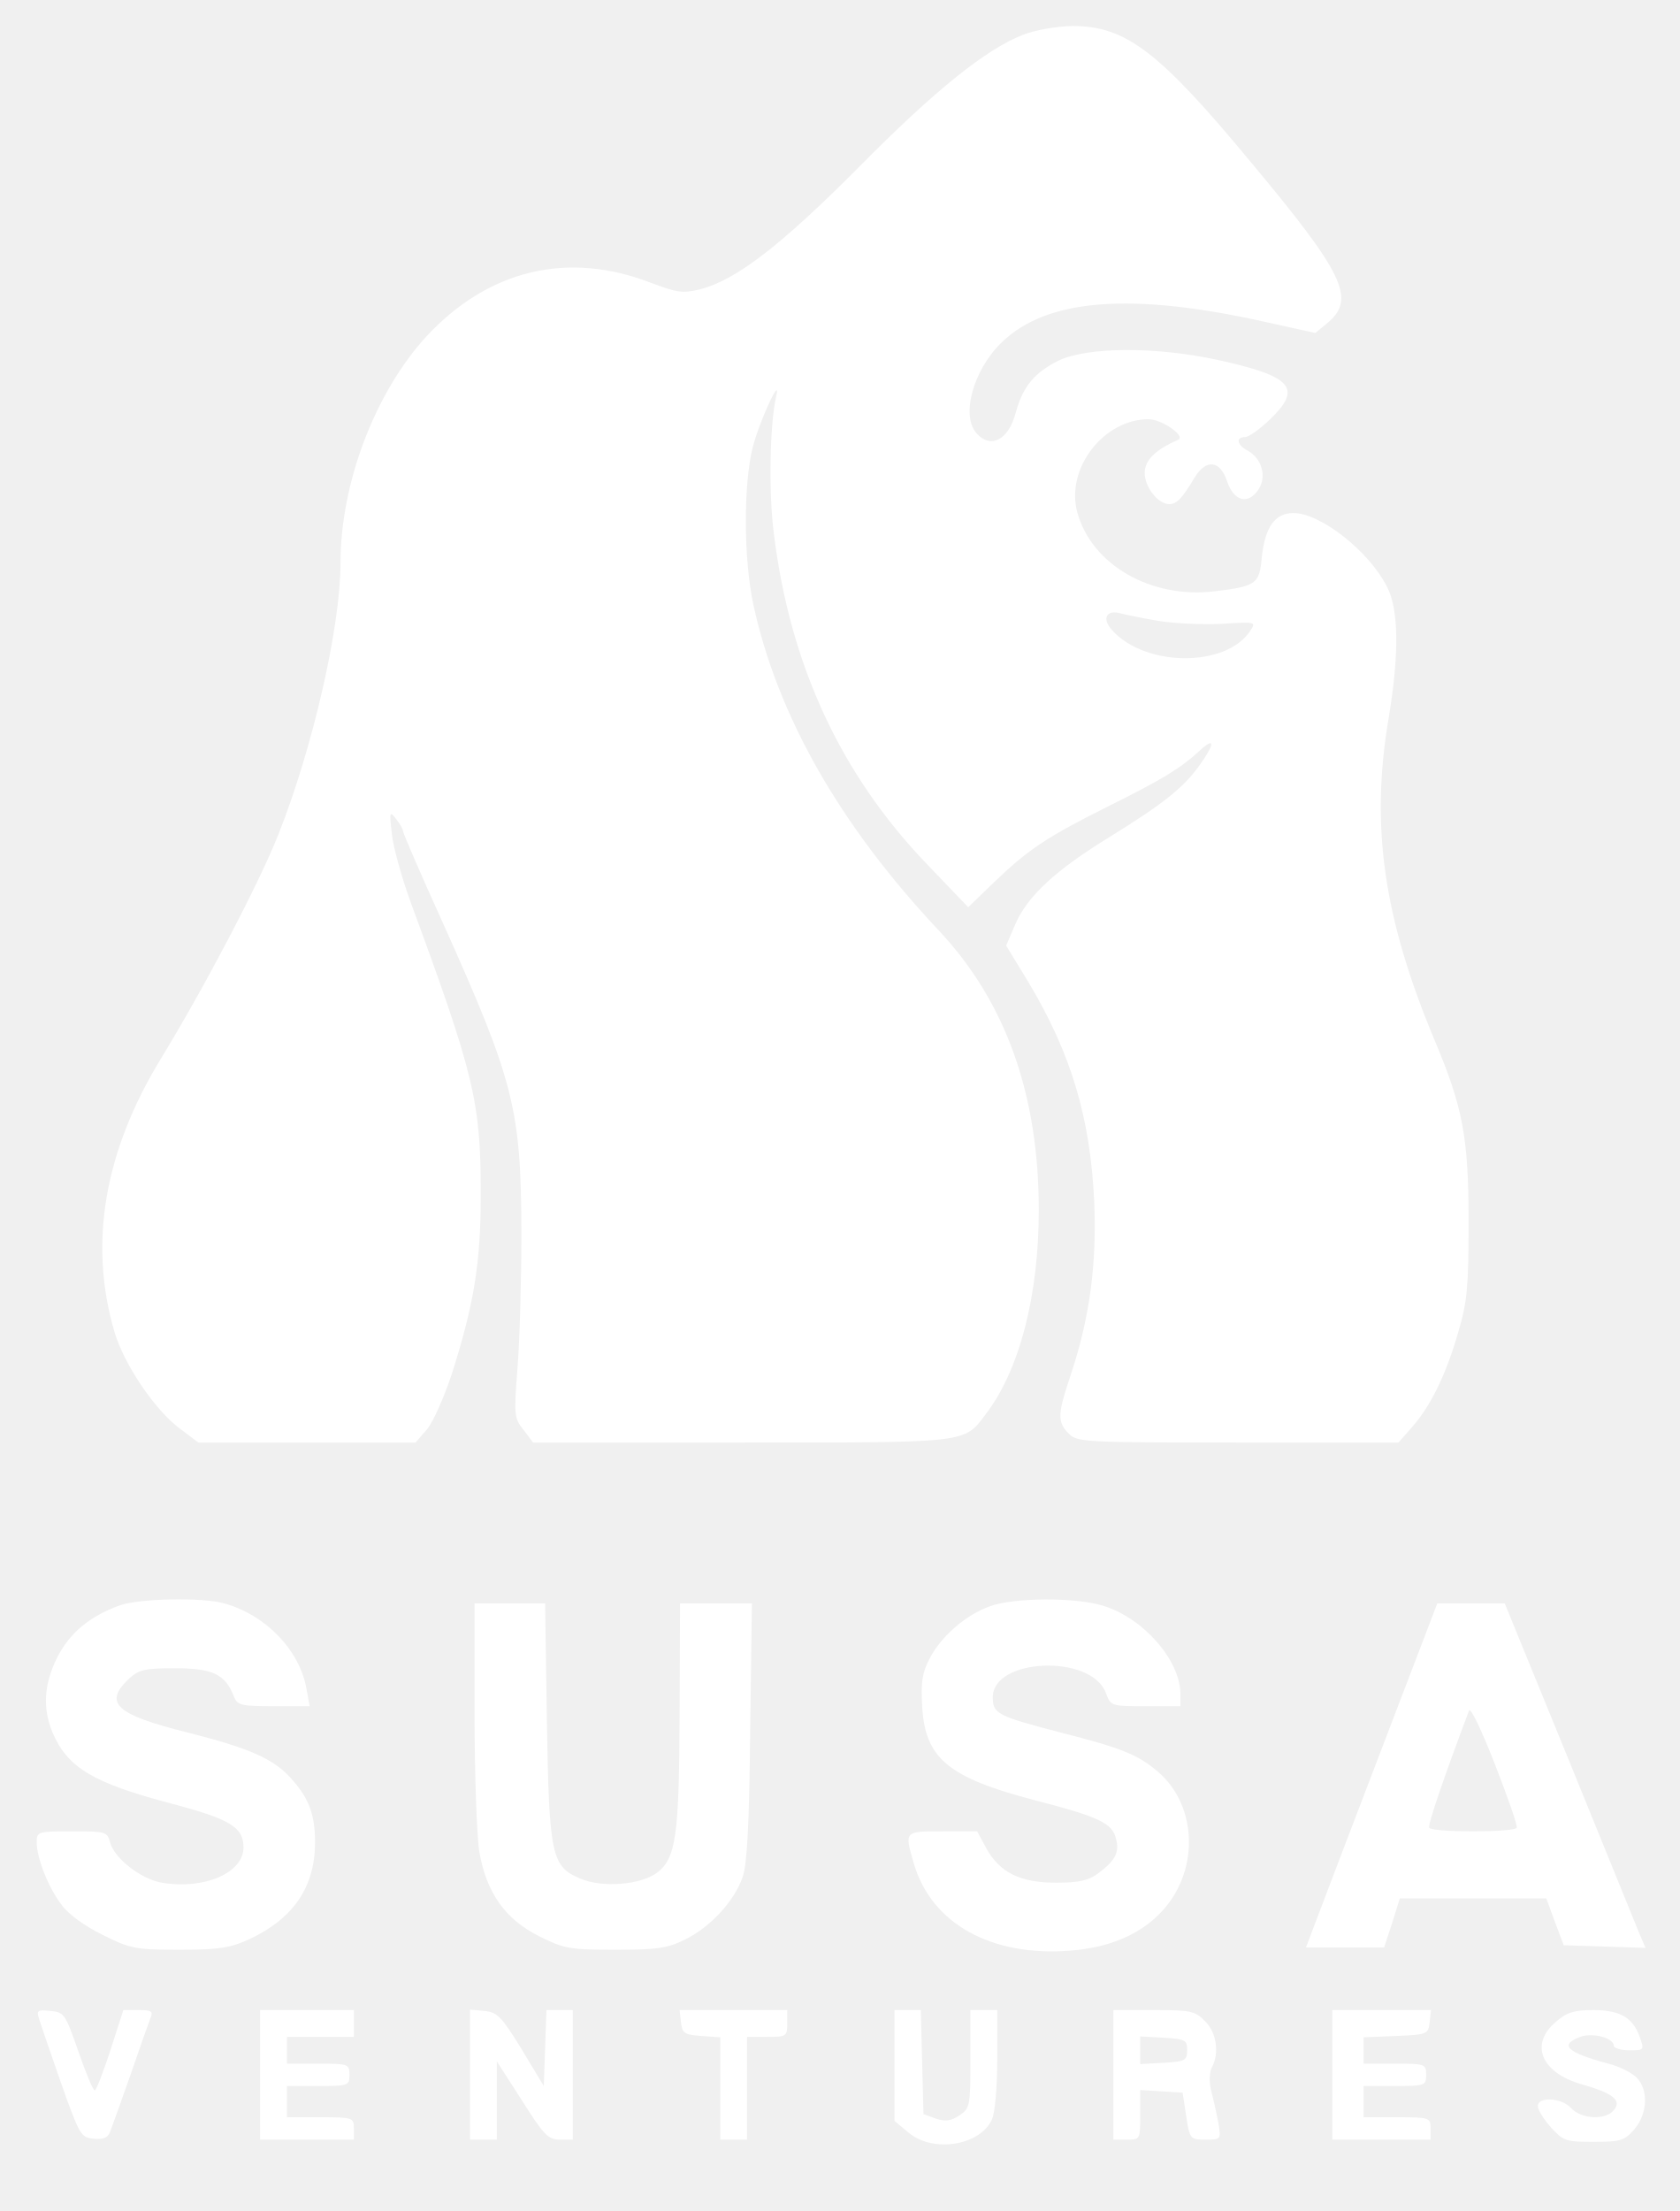
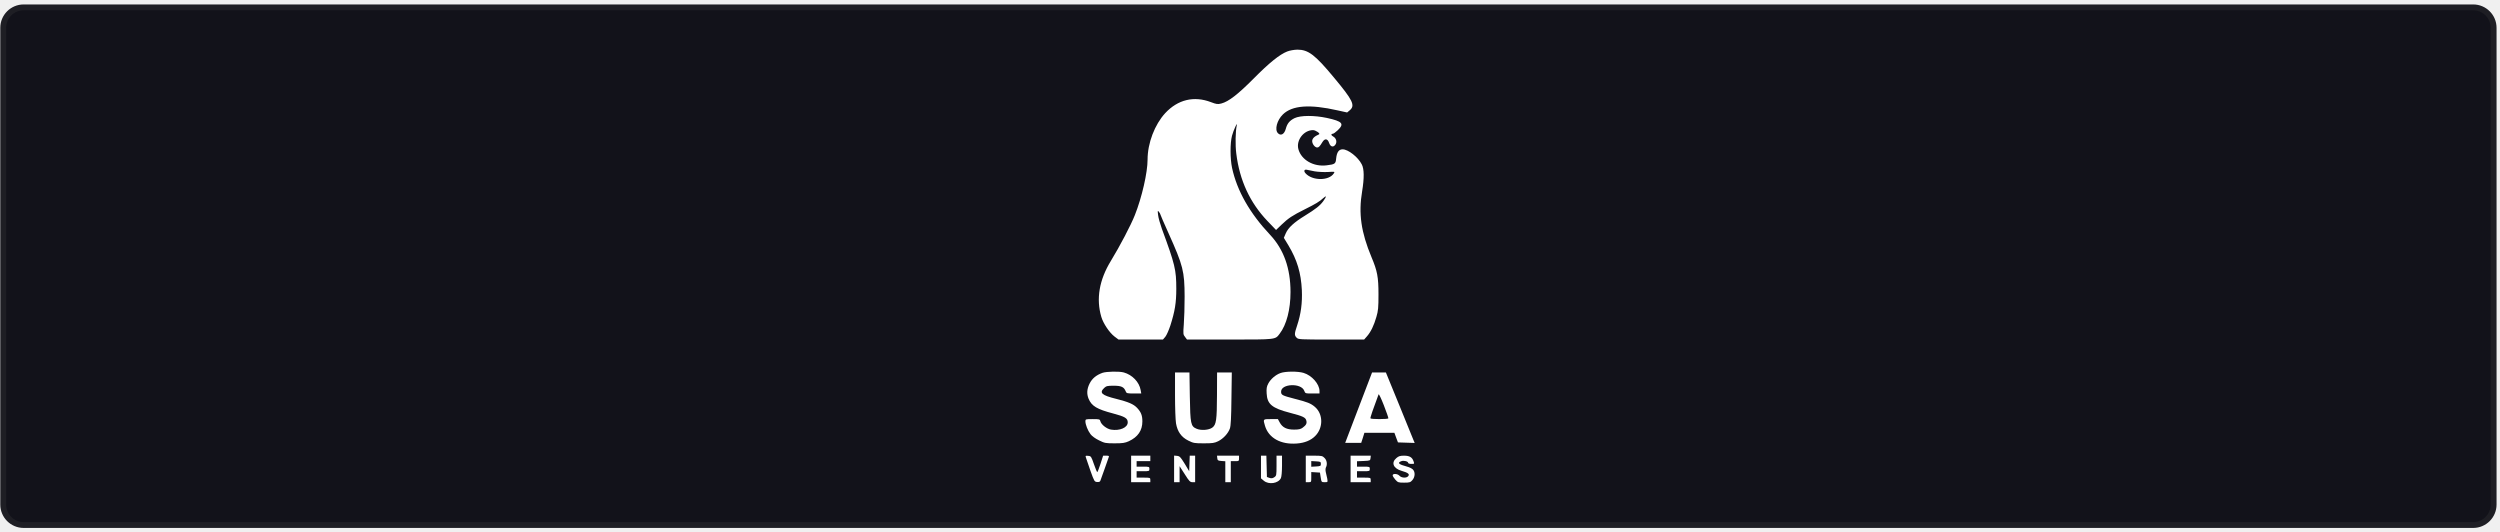
- <svg xmlns="http://www.w3.org/2000/svg" width="19" height="25" viewBox="0 0 19 25" fill="none">
-   <g clip-path="url(#clip0_4866_4566)">
-     <path d="M11.566 0.395C11.152 0.557 10.571 1.021 9.712 1.891C8.833 2.775 8.327 3.164 7.923 3.27C7.716 3.32 7.661 3.31 7.352 3.194C6.413 2.835 5.523 3.053 4.826 3.8C4.245 4.432 3.851 5.458 3.851 6.367C3.851 7.085 3.538 8.454 3.149 9.434C2.931 9.985 2.325 11.142 1.82 11.97C1.178 13.021 1.001 14.062 1.294 15.058C1.4 15.421 1.744 15.932 2.022 16.144L2.244 16.311H3.472H4.7L4.831 16.159C4.902 16.073 5.023 15.795 5.109 15.538C5.362 14.744 5.437 14.28 5.437 13.507C5.437 12.456 5.367 12.162 4.639 10.187C4.543 9.919 4.447 9.581 4.432 9.429C4.402 9.181 4.407 9.166 4.477 9.257C4.523 9.313 4.558 9.373 4.558 9.399C4.558 9.419 4.76 9.889 5.008 10.434C5.816 12.233 5.892 12.536 5.897 13.936C5.897 14.477 5.877 15.169 5.852 15.477C5.811 16.008 5.816 16.038 5.922 16.169L6.029 16.311H8.378C10.965 16.311 10.899 16.321 11.147 15.992C11.531 15.492 11.748 14.648 11.748 13.683C11.748 12.375 11.374 11.329 10.621 10.525C9.495 9.328 8.792 8.09 8.519 6.832C8.408 6.307 8.408 5.468 8.514 5.053C8.595 4.745 8.843 4.215 8.777 4.488C8.706 4.796 8.691 5.569 8.752 6.034C8.934 7.514 9.505 8.747 10.47 9.757L10.95 10.258L11.243 9.975C11.632 9.601 11.849 9.459 12.536 9.116C13.143 8.813 13.34 8.696 13.567 8.489C13.744 8.323 13.744 8.408 13.557 8.666C13.375 8.914 13.153 9.091 12.541 9.469C11.94 9.838 11.622 10.131 11.485 10.445L11.379 10.692L11.632 11.107C12.112 11.91 12.329 12.627 12.375 13.582C12.405 14.295 12.324 14.901 12.112 15.538C11.96 15.987 11.955 16.078 12.087 16.21C12.183 16.306 12.253 16.311 14.002 16.311H15.816L15.972 16.134C16.184 15.891 16.356 15.538 16.492 15.063C16.594 14.719 16.609 14.552 16.609 13.81C16.609 12.86 16.543 12.516 16.225 11.763C15.649 10.384 15.497 9.348 15.704 8.125C15.826 7.393 15.82 6.883 15.684 6.63C15.477 6.226 14.931 5.801 14.628 5.801C14.416 5.801 14.305 5.963 14.269 6.312C14.244 6.6 14.204 6.63 13.744 6.685C13.021 6.776 12.344 6.387 12.183 5.791C12.051 5.296 12.481 4.74 12.991 4.74C13.138 4.74 13.415 4.932 13.325 4.973C13.067 5.084 12.946 5.205 12.946 5.347C12.946 5.508 13.097 5.7 13.223 5.7C13.309 5.7 13.37 5.635 13.506 5.407C13.638 5.185 13.8 5.2 13.88 5.448C13.956 5.67 14.118 5.71 14.234 5.533C14.33 5.387 14.269 5.18 14.108 5.094C13.992 5.033 13.971 4.942 14.082 4.942C14.123 4.942 14.249 4.851 14.36 4.745C14.734 4.387 14.618 4.255 13.764 4.068C13.062 3.917 12.299 3.922 11.97 4.078C11.698 4.215 11.566 4.371 11.485 4.675C11.405 4.968 11.213 5.074 11.056 4.912C10.859 4.72 11 4.189 11.329 3.871C11.844 3.371 12.809 3.3 14.35 3.649L14.876 3.765L15.022 3.644C15.335 3.376 15.194 3.088 14.148 1.835C13.102 0.572 12.728 0.294 12.127 0.294C11.94 0.299 11.708 0.339 11.566 0.395ZM13.092 7.019C13.269 7.049 13.592 7.064 13.81 7.054C14.204 7.029 14.209 7.029 14.138 7.135C13.865 7.549 12.951 7.544 12.577 7.125C12.46 6.999 12.511 6.893 12.663 6.933C12.718 6.948 12.915 6.989 13.092 7.019Z" fill="white" />
-     <path d="M1.36 18.15C1.011 18.276 0.789 18.463 0.647 18.741C0.496 19.044 0.481 19.312 0.592 19.585C0.764 19.989 1.052 20.161 1.956 20.398C2.603 20.57 2.754 20.661 2.754 20.889C2.754 21.177 2.31 21.369 1.83 21.288C1.592 21.247 1.289 21.01 1.244 20.828C1.213 20.712 1.193 20.707 0.814 20.707C0.43 20.707 0.415 20.712 0.415 20.828C0.415 21.01 0.546 21.343 0.698 21.54C0.774 21.646 0.966 21.783 1.163 21.879C1.476 22.035 1.532 22.046 2.032 22.046C2.477 22.046 2.603 22.025 2.815 21.929C3.315 21.697 3.563 21.338 3.563 20.833C3.563 20.5 3.487 20.318 3.27 20.085C3.073 19.878 2.8 19.762 2.123 19.59C1.309 19.388 1.168 19.257 1.456 18.984C1.572 18.878 1.633 18.863 1.981 18.863C2.406 18.863 2.547 18.933 2.643 19.176C2.684 19.282 2.719 19.292 3.093 19.292H3.502L3.467 19.1C3.391 18.66 3.007 18.261 2.537 18.13C2.285 18.059 1.587 18.074 1.36 18.15Z" fill="white" />
-     <path d="M11.202 18.16C10.925 18.256 10.642 18.504 10.515 18.751C10.429 18.913 10.414 19.024 10.429 19.287C10.46 19.883 10.722 20.1 11.713 20.358C12.435 20.545 12.582 20.616 12.622 20.793C12.663 20.944 12.612 21.04 12.42 21.182C12.314 21.262 12.203 21.288 11.945 21.288C11.536 21.288 11.303 21.172 11.152 20.894L11.051 20.707H10.662C10.222 20.707 10.227 20.702 10.338 21.081C10.54 21.753 11.213 22.126 12.102 22.056C12.526 22.025 12.87 21.884 13.107 21.646C13.567 21.192 13.557 20.424 13.092 20.03C12.865 19.838 12.688 19.767 11.996 19.59C11.278 19.403 11.228 19.378 11.228 19.191C11.228 18.746 12.339 18.701 12.506 19.14C12.562 19.292 12.567 19.292 12.956 19.292H13.35V19.15C13.345 18.766 12.925 18.291 12.471 18.155C12.157 18.059 11.47 18.064 11.202 18.16Z" fill="white" />
-     <path d="M5.367 19.378C5.367 20.065 5.392 20.767 5.422 20.944C5.503 21.404 5.715 21.702 6.099 21.894C6.382 22.035 6.443 22.046 6.958 22.046C7.438 22.046 7.544 22.03 7.751 21.929C8.034 21.788 8.302 21.5 8.398 21.227C8.449 21.086 8.474 20.631 8.484 19.58L8.504 18.13H8.1H7.691L7.686 19.378C7.681 20.762 7.645 21.015 7.428 21.177C7.241 21.313 6.812 21.348 6.564 21.242C6.236 21.106 6.21 20.98 6.185 19.454L6.165 18.13H5.766H5.367V19.378Z" fill="white" />
-     <path d="M15.623 19.782C15.275 20.692 14.941 21.566 14.881 21.727L14.77 22.02H15.214H15.654L15.745 21.742L15.831 21.465H16.659H17.488L17.584 21.727L17.685 21.995L18.145 22.01L18.61 22.025L18.539 21.859C18.503 21.768 18.145 20.889 17.745 19.908L17.018 18.13H16.634H16.255L15.623 19.782ZM17.154 20.666C17.144 20.692 16.922 20.707 16.659 20.707C16.396 20.707 16.174 20.692 16.164 20.666C16.144 20.641 16.326 20.105 16.614 19.342C16.629 19.297 16.755 19.56 16.907 19.949C17.053 20.323 17.165 20.646 17.154 20.666Z" fill="white" />
-     <path d="M0.445 22.839C0.466 22.904 0.577 23.228 0.693 23.561C0.9 24.142 0.915 24.168 1.057 24.183C1.168 24.193 1.218 24.173 1.244 24.107C1.264 24.056 1.37 23.764 1.476 23.46C1.582 23.152 1.683 22.864 1.703 22.814C1.734 22.743 1.714 22.728 1.567 22.728H1.395L1.249 23.182C1.168 23.43 1.087 23.637 1.072 23.637C1.052 23.637 0.971 23.44 0.885 23.192C0.738 22.773 0.728 22.753 0.572 22.738C0.42 22.723 0.41 22.728 0.445 22.839Z" fill="white" />
-     <path d="M2.941 23.46V24.193H3.472H4.002V24.067C4.002 23.945 3.992 23.94 3.624 23.94H3.245V23.763V23.587H3.598C3.942 23.587 3.952 23.581 3.952 23.46C3.952 23.339 3.942 23.334 3.598 23.334H3.245V23.182V23.031H3.624H4.002V22.879V22.728H3.472H2.941V23.46Z" fill="white" />
-     <path d="M5.316 23.455V24.193H5.468H5.619V23.748V23.309L5.902 23.748C6.15 24.142 6.2 24.193 6.332 24.193H6.478V23.46V22.728H6.327H6.18L6.165 23.157L6.15 23.587L5.897 23.167C5.67 22.798 5.624 22.753 5.478 22.738L5.316 22.723V23.455Z" fill="white" />
-     <path d="M7.701 22.864C7.716 22.99 7.736 23.006 7.933 23.021L8.146 23.036V23.617V24.193H8.297H8.449V23.612V23.031H8.676C8.893 23.031 8.903 23.026 8.903 22.879V22.728H8.292H7.686L7.701 22.864Z" fill="white" />
-     <path d="M10.116 23.354V23.981L10.273 24.112C10.546 24.345 11.081 24.264 11.218 23.966C11.253 23.89 11.278 23.602 11.278 23.284V22.728H11.127H10.975V23.284C10.975 23.814 10.97 23.839 10.849 23.92C10.758 23.981 10.692 23.991 10.586 23.956L10.444 23.905L10.429 23.319L10.414 22.728H10.268H10.116V23.354Z" fill="white" />
-     <path d="M12.592 23.46V24.193H12.743C12.895 24.193 12.895 24.193 12.895 23.91V23.632L13.133 23.647L13.375 23.662L13.415 23.925C13.456 24.188 13.461 24.193 13.633 24.193C13.81 24.193 13.81 24.193 13.779 24.001C13.759 23.9 13.724 23.738 13.698 23.642C13.673 23.541 13.678 23.435 13.704 23.379C13.794 23.218 13.759 22.98 13.628 22.854C13.517 22.738 13.466 22.728 13.047 22.728H12.592V23.46ZM13.426 23.182C13.426 23.299 13.405 23.309 13.163 23.324L12.895 23.339V23.182V23.026L13.163 23.041C13.405 23.056 13.426 23.066 13.426 23.182Z" fill="white" />
-     <path d="M15.068 23.46V24.193H15.623H16.179V24.067C16.179 23.945 16.169 23.94 15.8 23.94H15.421V23.763V23.587H15.775C16.119 23.587 16.129 23.581 16.129 23.46C16.129 23.339 16.119 23.334 15.775 23.334H15.421V23.182V23.036L15.79 23.021C16.144 23.006 16.154 23 16.169 22.864L16.184 22.728H15.629H15.068V23.46Z" fill="white" />
-     <path d="M17.599 22.859C17.296 23.112 17.427 23.435 17.887 23.567C18.241 23.668 18.347 23.748 18.251 23.86C18.16 23.976 17.882 23.961 17.771 23.839C17.665 23.718 17.392 23.703 17.392 23.814C17.392 23.855 17.457 23.961 17.538 24.052C17.68 24.208 17.705 24.218 18.023 24.218C18.332 24.218 18.372 24.203 18.483 24.077C18.635 23.9 18.645 23.627 18.509 23.491C18.453 23.435 18.311 23.364 18.19 23.334C17.72 23.208 17.629 23.122 17.872 23.031C18.008 22.98 18.251 23.041 18.251 23.132C18.251 23.157 18.332 23.183 18.423 23.183C18.594 23.183 18.599 23.183 18.544 23.031C18.468 22.814 18.322 22.728 18.018 22.728C17.806 22.728 17.72 22.753 17.599 22.859Z" fill="white" />
-   </g>
-   <defs>
-     <clipPath id="clip0_4866_4566">
-       <rect width="18.24" height="24" fill="white" transform="translate(0.415039 0.293945)" />
-     </clipPath>
-   </defs>
+ <svg xmlns="http://www.w3.org/2000/svg" width="470" height="100" viewBox="0 0 470 100" fill="none">
+   <rect x="0.604" y="1.384" width="468.198" height="97.319" rx="3.846" fill="#12121A" />
+   <rect x="0.604" y="1.384" width="468.198" height="97.319" rx="3.846" stroke="#1E1E24" stroke-width="1.099" />
+   <path d="M241.997 9.678C240.588 10.228 238.61 11.81 235.688 14.767C232.696 17.776 230.977 19.099 229.602 19.46C228.897 19.632 228.708 19.598 227.659 19.203C224.461 17.982 221.436 18.721 219.063 21.266C217.086 23.415 215.745 26.904 215.745 29.999C215.745 32.44 214.679 37.099 213.355 40.435C212.616 42.309 210.553 46.245 208.834 49.065C206.651 52.641 206.049 56.182 207.046 59.569C207.407 60.807 208.576 62.544 209.522 63.266L210.278 63.833H214.456H218.633L219.08 63.317C219.321 63.025 219.734 62.079 220.026 61.203C220.886 58.503 221.143 56.922 221.143 54.291C221.143 50.715 220.903 49.718 218.427 42.996C218.1 42.085 217.774 40.933 217.722 40.417C217.619 39.575 217.636 39.523 217.877 39.833C218.032 40.022 218.152 40.228 218.152 40.314C218.152 40.383 218.84 41.982 219.682 43.839C222.433 49.959 222.691 50.99 222.708 55.753C222.708 57.592 222.639 59.947 222.553 60.996C222.416 62.801 222.433 62.904 222.794 63.352L223.155 63.833H231.149C239.951 63.833 239.728 63.867 240.57 62.75C241.877 61.048 242.616 58.177 242.616 54.893C242.616 50.44 241.344 46.882 238.782 44.148C234.949 40.074 232.559 35.861 231.631 31.581C231.252 29.793 231.252 26.939 231.613 25.529C231.888 24.48 232.731 22.675 232.507 23.604C232.267 24.652 232.215 27.283 232.421 28.864C233.04 33.902 234.983 38.096 238.267 41.535L239.9 43.237L240.897 42.274C242.221 41.002 242.96 40.521 245.298 39.352C247.361 38.32 248.032 37.925 248.805 37.22C249.407 36.652 249.407 36.945 248.771 37.821C248.152 38.664 247.396 39.266 245.315 40.555C243.27 41.81 242.186 42.807 241.722 43.873L241.361 44.715L242.221 46.125C243.854 48.859 244.593 51.3 244.748 54.549C244.851 56.973 244.576 59.036 243.854 61.203C243.338 62.733 243.321 63.042 243.768 63.489C244.095 63.816 244.335 63.833 250.284 63.833H256.456L256.989 63.231C257.711 62.406 258.295 61.203 258.759 59.587C259.103 58.417 259.155 57.85 259.155 55.323C259.155 52.091 258.931 50.922 257.848 48.36C255.888 43.667 255.373 40.142 256.078 35.982C256.49 33.489 256.473 31.753 256.009 30.893C255.304 29.518 253.447 28.074 252.416 28.074C251.694 28.074 251.315 28.624 251.195 29.81C251.109 30.79 250.972 30.893 249.407 31.082C246.949 31.392 244.645 30.068 244.095 28.039C243.648 26.354 245.109 24.463 246.845 24.463C247.344 24.463 248.29 25.117 247.98 25.254C247.103 25.632 246.691 26.045 246.691 26.526C246.691 27.076 247.206 27.73 247.636 27.73C247.929 27.73 248.135 27.506 248.599 26.733C249.046 25.976 249.596 26.028 249.871 26.87C250.129 27.627 250.679 27.764 251.075 27.162C251.401 26.664 251.195 25.959 250.645 25.667C250.249 25.46 250.181 25.151 250.559 25.151C250.696 25.151 251.126 24.841 251.504 24.48C252.777 23.26 252.381 22.813 249.476 22.177C247.086 21.661 244.49 21.678 243.373 22.211C242.444 22.675 241.997 23.208 241.722 24.24C241.447 25.237 240.794 25.598 240.261 25.048C239.59 24.395 240.072 22.589 241.189 21.506C242.943 19.804 246.227 19.564 251.47 20.75L253.258 21.145L253.757 20.733C254.823 19.821 254.341 18.841 250.782 14.578C247.224 10.28 245.951 9.334 243.906 9.334C243.27 9.352 242.479 9.489 241.997 9.678ZM247.189 32.217C247.791 32.32 248.891 32.372 249.631 32.337C250.972 32.251 250.989 32.251 250.748 32.612C249.82 34.022 246.708 34.005 245.436 32.578C245.04 32.148 245.212 31.787 245.728 31.925C245.917 31.976 246.588 32.114 247.189 32.217Z" fill="white" />
+   <path d="M207.27 70.091C206.084 70.52 205.327 71.157 204.846 72.102C204.33 73.134 204.278 74.045 204.657 74.973C205.241 76.349 206.221 76.933 209.298 77.741C211.499 78.326 212.015 78.635 212.015 79.409C212.015 80.389 210.502 81.042 208.869 80.767C208.061 80.629 207.029 79.821 206.874 79.202C206.771 78.807 206.702 78.79 205.413 78.79C204.107 78.79 204.055 78.807 204.055 79.202C204.055 79.821 204.502 80.956 205.018 81.626C205.276 81.987 205.929 82.452 206.599 82.778C207.665 83.311 207.854 83.346 209.556 83.346C211.069 83.346 211.499 83.277 212.221 82.95C213.923 82.159 214.766 80.939 214.766 79.22C214.766 78.085 214.508 77.466 213.768 76.675C213.098 75.97 212.17 75.575 209.866 74.99C207.098 74.303 206.617 73.856 207.596 72.927C207.992 72.566 208.198 72.515 209.384 72.515C210.829 72.515 211.31 72.755 211.637 73.581C211.774 73.942 211.894 73.976 213.167 73.976H214.559L214.439 73.323C214.181 71.827 212.874 70.469 211.276 70.022C210.416 69.781 208.043 69.833 207.27 70.091Z" fill="white" />
+   <path d="M240.76 70.123C239.814 70.45 238.851 71.292 238.422 72.135C238.129 72.685 238.078 73.063 238.129 73.957C238.232 75.986 239.126 76.725 242.496 77.602C244.954 78.238 245.453 78.478 245.591 79.08C245.728 79.596 245.556 79.923 244.903 80.404C244.542 80.679 244.164 80.765 243.287 80.765C241.894 80.765 241.103 80.37 240.588 79.424L240.244 78.788H238.92C237.424 78.788 237.442 78.771 237.82 80.06C238.507 82.347 240.794 83.619 243.82 83.378C245.264 83.275 246.433 82.794 247.241 81.986C248.805 80.438 248.771 77.825 247.189 76.484C246.416 75.831 245.814 75.59 243.459 74.989C241.018 74.353 240.846 74.266 240.846 73.63C240.846 72.118 244.628 71.963 245.195 73.459C245.384 73.974 245.401 73.974 246.725 73.974H248.066V73.493C248.049 72.186 246.622 70.57 245.075 70.106C244.009 69.779 241.671 69.797 240.76 70.123Z" fill="white" />
+   <path d="M220.903 74.268C220.903 76.606 220.989 78.996 221.092 79.598C221.367 81.162 222.089 82.177 223.396 82.83C224.358 83.311 224.565 83.346 226.318 83.346C227.952 83.346 228.313 83.294 229.017 82.95C229.98 82.469 230.891 81.489 231.218 80.561C231.39 80.079 231.476 78.532 231.51 74.956L231.579 70.022H230.204H228.811L228.794 74.268C228.777 78.979 228.656 79.838 227.917 80.389C227.281 80.853 225.82 80.973 224.977 80.612C223.86 80.148 223.774 79.718 223.688 74.526L223.619 70.022H222.261H220.903V74.268Z" fill="white" />
+   <path d="M255.802 75.642C254.616 78.737 253.481 81.711 253.275 82.261L252.897 83.258H254.41H255.906L256.215 82.313L256.507 81.367H259.327H262.146L262.473 82.261L262.817 83.172L264.381 83.224L265.963 83.275L265.722 82.708C265.602 82.399 264.381 79.407 263.023 76.072L260.547 70.02H259.241H257.951L255.802 75.642ZM261.012 78.651C260.977 78.737 260.221 78.788 259.327 78.788C258.433 78.788 257.676 78.737 257.642 78.651C257.573 78.565 258.192 76.742 259.172 74.147C259.224 73.992 259.653 74.886 260.169 76.21C260.668 77.482 261.046 78.582 261.012 78.651Z" fill="white" />
+   <path d="M204.158 86.044C204.227 86.267 204.605 87.367 205.001 88.502C205.706 90.479 205.757 90.565 206.239 90.617C206.617 90.651 206.789 90.582 206.875 90.359C206.943 90.187 207.304 89.19 207.665 88.158C208.027 87.109 208.37 86.129 208.439 85.958C208.542 85.717 208.473 85.665 207.975 85.665H207.39L206.892 87.213C206.617 88.055 206.342 88.76 206.29 88.76C206.221 88.76 205.946 88.089 205.654 87.247C205.155 85.82 205.121 85.751 204.588 85.7C204.072 85.648 204.038 85.665 204.158 86.044Z" fill="white" />
+   <path d="M212.651 88.159V90.652H214.456H216.261V90.222C216.261 89.81 216.227 89.793 214.972 89.793H213.683V89.191V88.589H214.886C216.055 88.589 216.09 88.572 216.09 88.159C216.09 87.747 216.055 87.73 214.886 87.73H213.683V87.214V86.698H214.972H216.261V86.182V85.667H214.456H212.651V88.159Z" fill="white" />
+   <path d="M220.731 88.142V90.652H221.247H221.763V89.139V87.644L222.726 89.139C223.568 90.48 223.74 90.652 224.187 90.652H224.686V88.159V85.667H224.17H223.671L223.62 87.128L223.568 88.589L222.709 87.162C221.935 85.907 221.78 85.753 221.282 85.701L220.731 85.65V88.142Z" fill="white" />
+   <path d="M228.846 86.131C228.897 86.561 228.966 86.612 229.637 86.664L230.359 86.715V88.692V90.652H230.874H231.39V88.675V86.698H232.164C232.903 86.698 232.937 86.681 232.937 86.182V85.667H230.857H228.794L228.846 86.131Z" fill="white" />
+   <path d="M237.064 87.798V89.93L237.597 90.377C238.525 91.167 240.348 90.892 240.812 89.878C240.932 89.62 241.018 88.64 241.018 87.557V85.666H240.502H239.987V87.557C239.987 89.362 239.969 89.448 239.557 89.723C239.247 89.93 239.024 89.964 238.663 89.844L238.181 89.672L238.13 87.677L238.078 85.666H237.58H237.064V87.798Z" fill="white" />
+   <path d="M245.487 88.159V90.652H246.003C246.519 90.652 246.519 90.652 246.519 89.69V88.744L247.327 88.796L248.152 88.847L248.29 89.741C248.427 90.635 248.444 90.652 249.029 90.652C249.631 90.652 249.631 90.652 249.527 89.999C249.459 89.655 249.338 89.105 249.252 88.778C249.166 88.435 249.184 88.073 249.27 87.884C249.579 87.334 249.459 86.526 249.012 86.097C248.633 85.701 248.462 85.667 247.035 85.667H245.487V88.159ZM248.324 87.214C248.324 87.609 248.255 87.644 247.43 87.695L246.519 87.747V87.214V86.681L247.43 86.733C248.255 86.784 248.324 86.819 248.324 87.214Z" fill="white" />
+   <path d="M253.911 88.159V90.652H255.802H257.693V90.222C257.693 89.81 257.659 89.793 256.404 89.793H255.115V89.191V88.589H256.318C257.487 88.589 257.521 88.572 257.521 88.159C257.521 87.747 257.487 87.73 256.318 87.73H255.115V87.214V86.715L256.37 86.664C257.573 86.612 257.607 86.595 257.659 86.131L257.711 85.667H255.819H253.911V88.159Z" fill="white" />
+   <path d="M262.524 86.114C261.493 86.973 261.94 88.073 263.504 88.52C264.708 88.864 265.069 89.139 264.742 89.518C264.433 89.913 263.487 89.862 263.109 89.449C262.748 89.036 261.82 88.985 261.82 89.363C261.82 89.501 262.043 89.862 262.318 90.171C262.8 90.704 262.885 90.738 263.969 90.738C265.017 90.738 265.155 90.687 265.533 90.257C266.049 89.655 266.083 88.727 265.619 88.263C265.43 88.073 264.949 87.833 264.536 87.73C262.937 87.3 262.628 87.008 263.453 86.698C263.917 86.526 264.742 86.733 264.742 87.042C264.742 87.128 265.017 87.214 265.327 87.214C265.911 87.214 265.928 87.214 265.739 86.698C265.481 85.959 264.983 85.667 263.951 85.667C263.229 85.667 262.937 85.753 262.524 86.114Z" fill="white" />
</svg>
